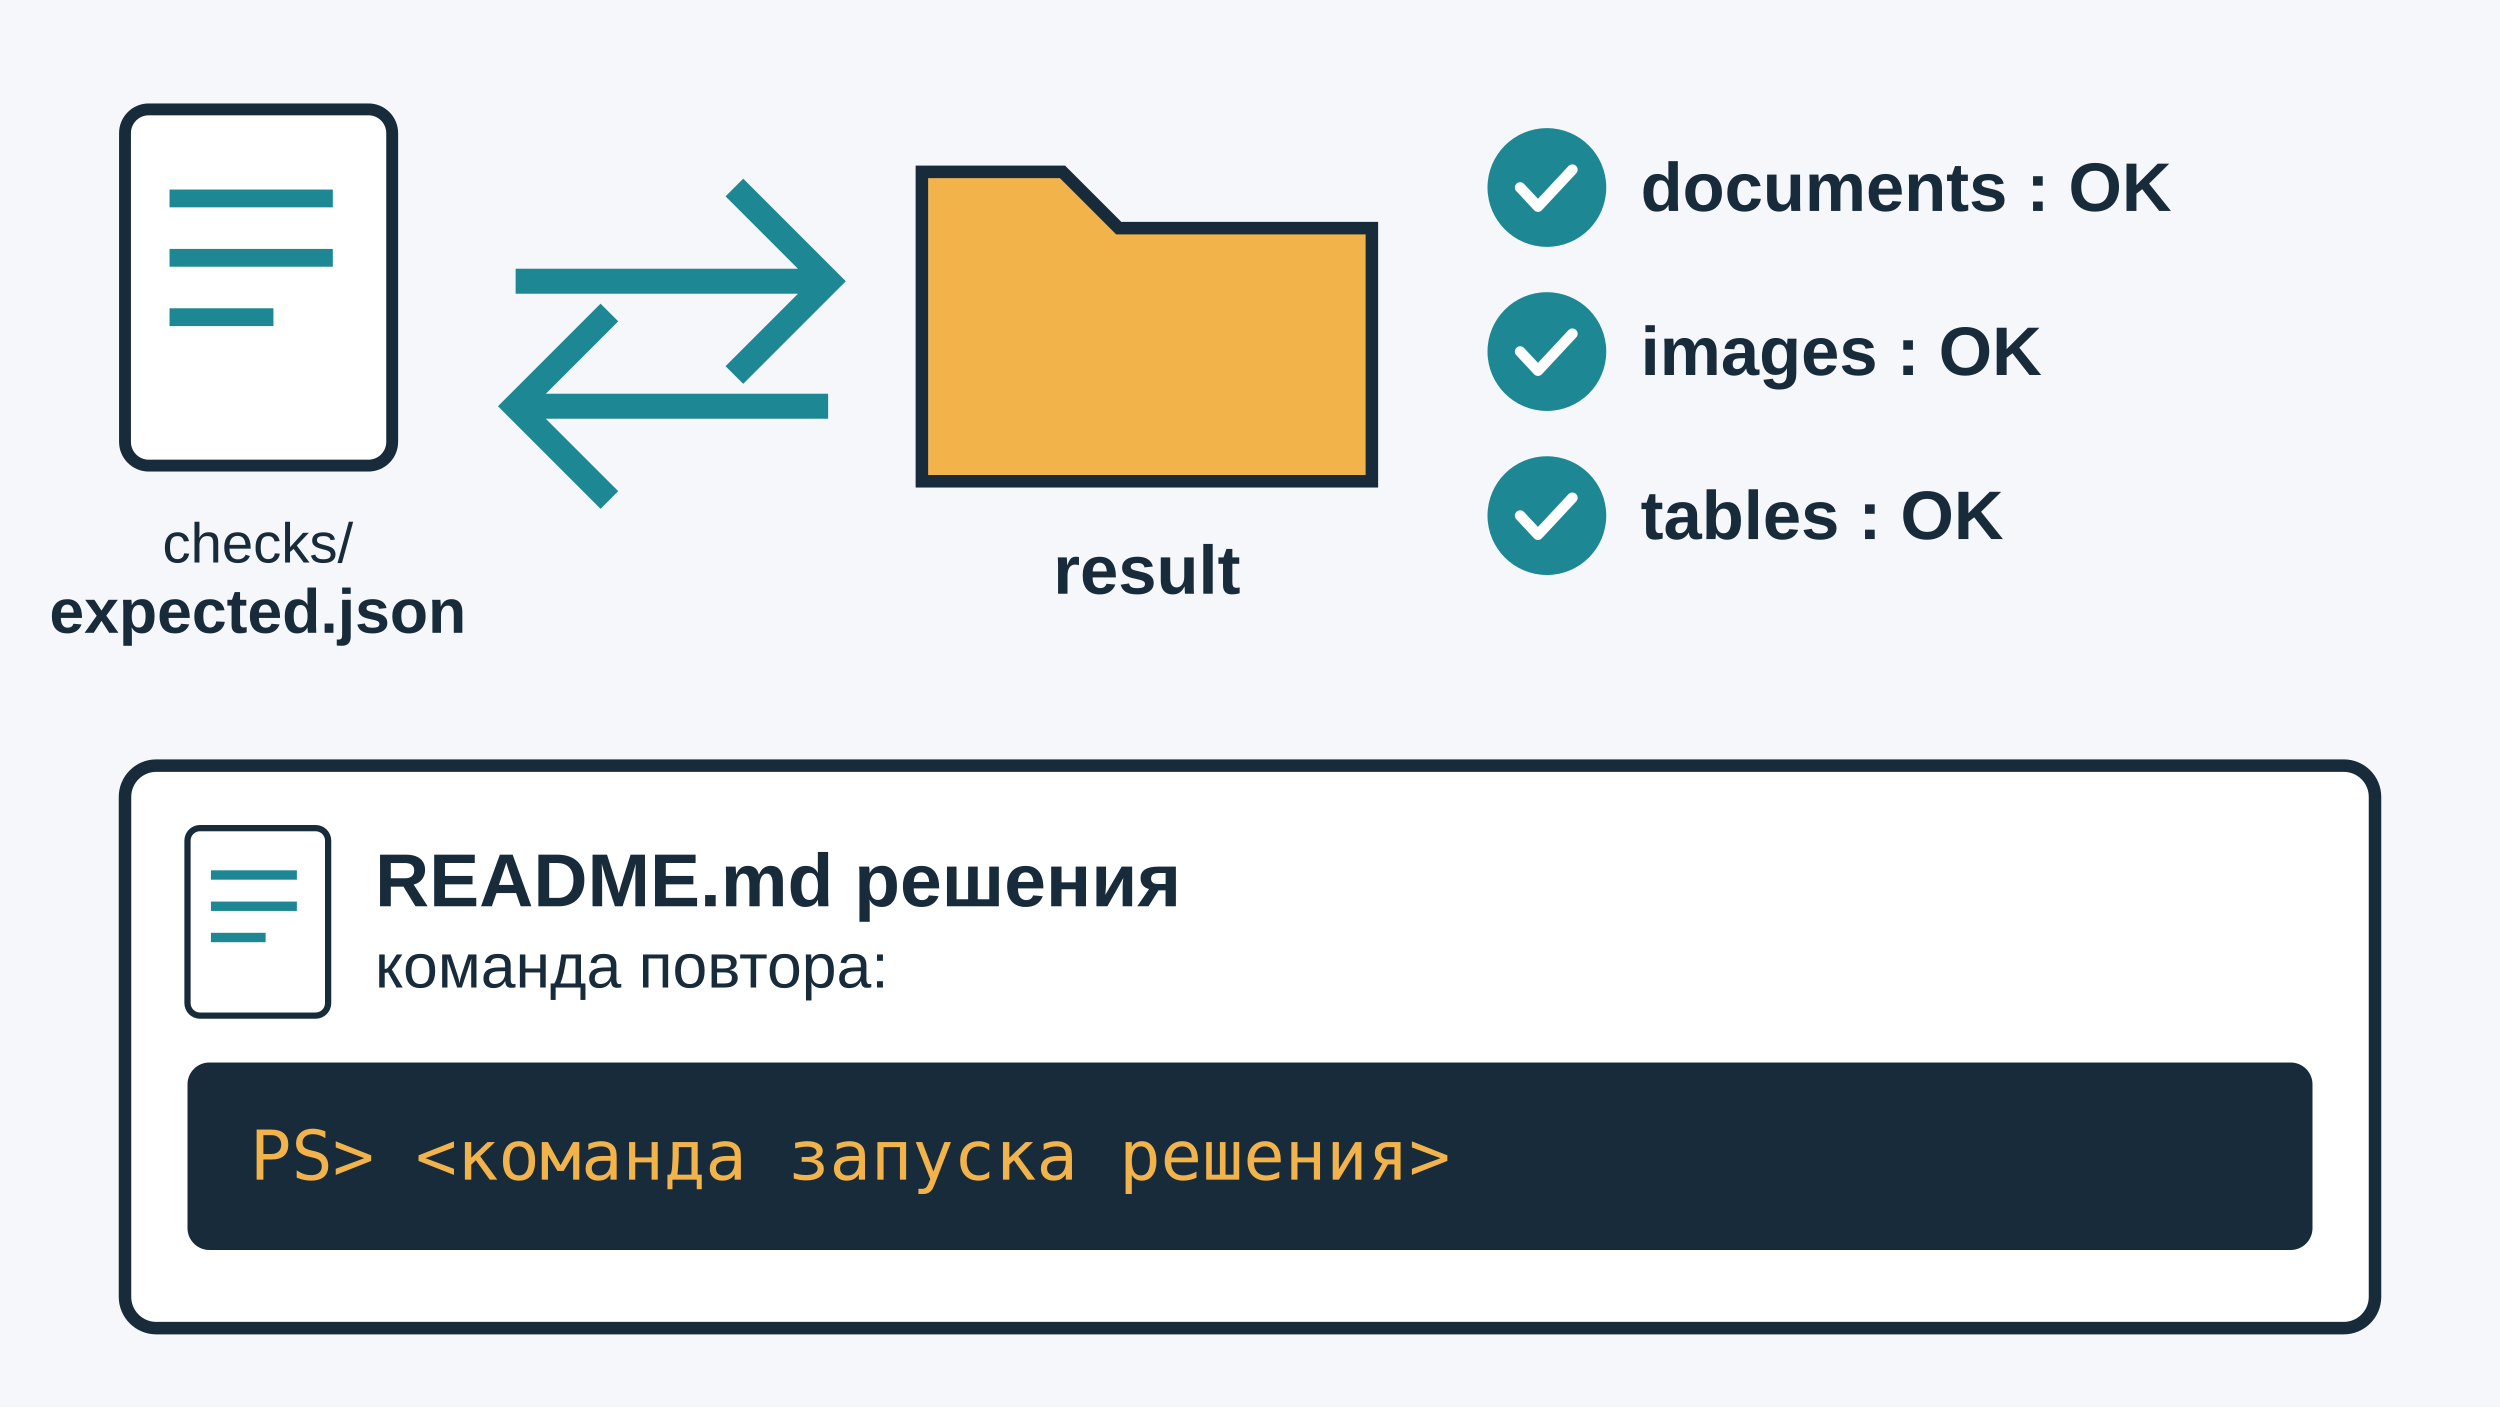
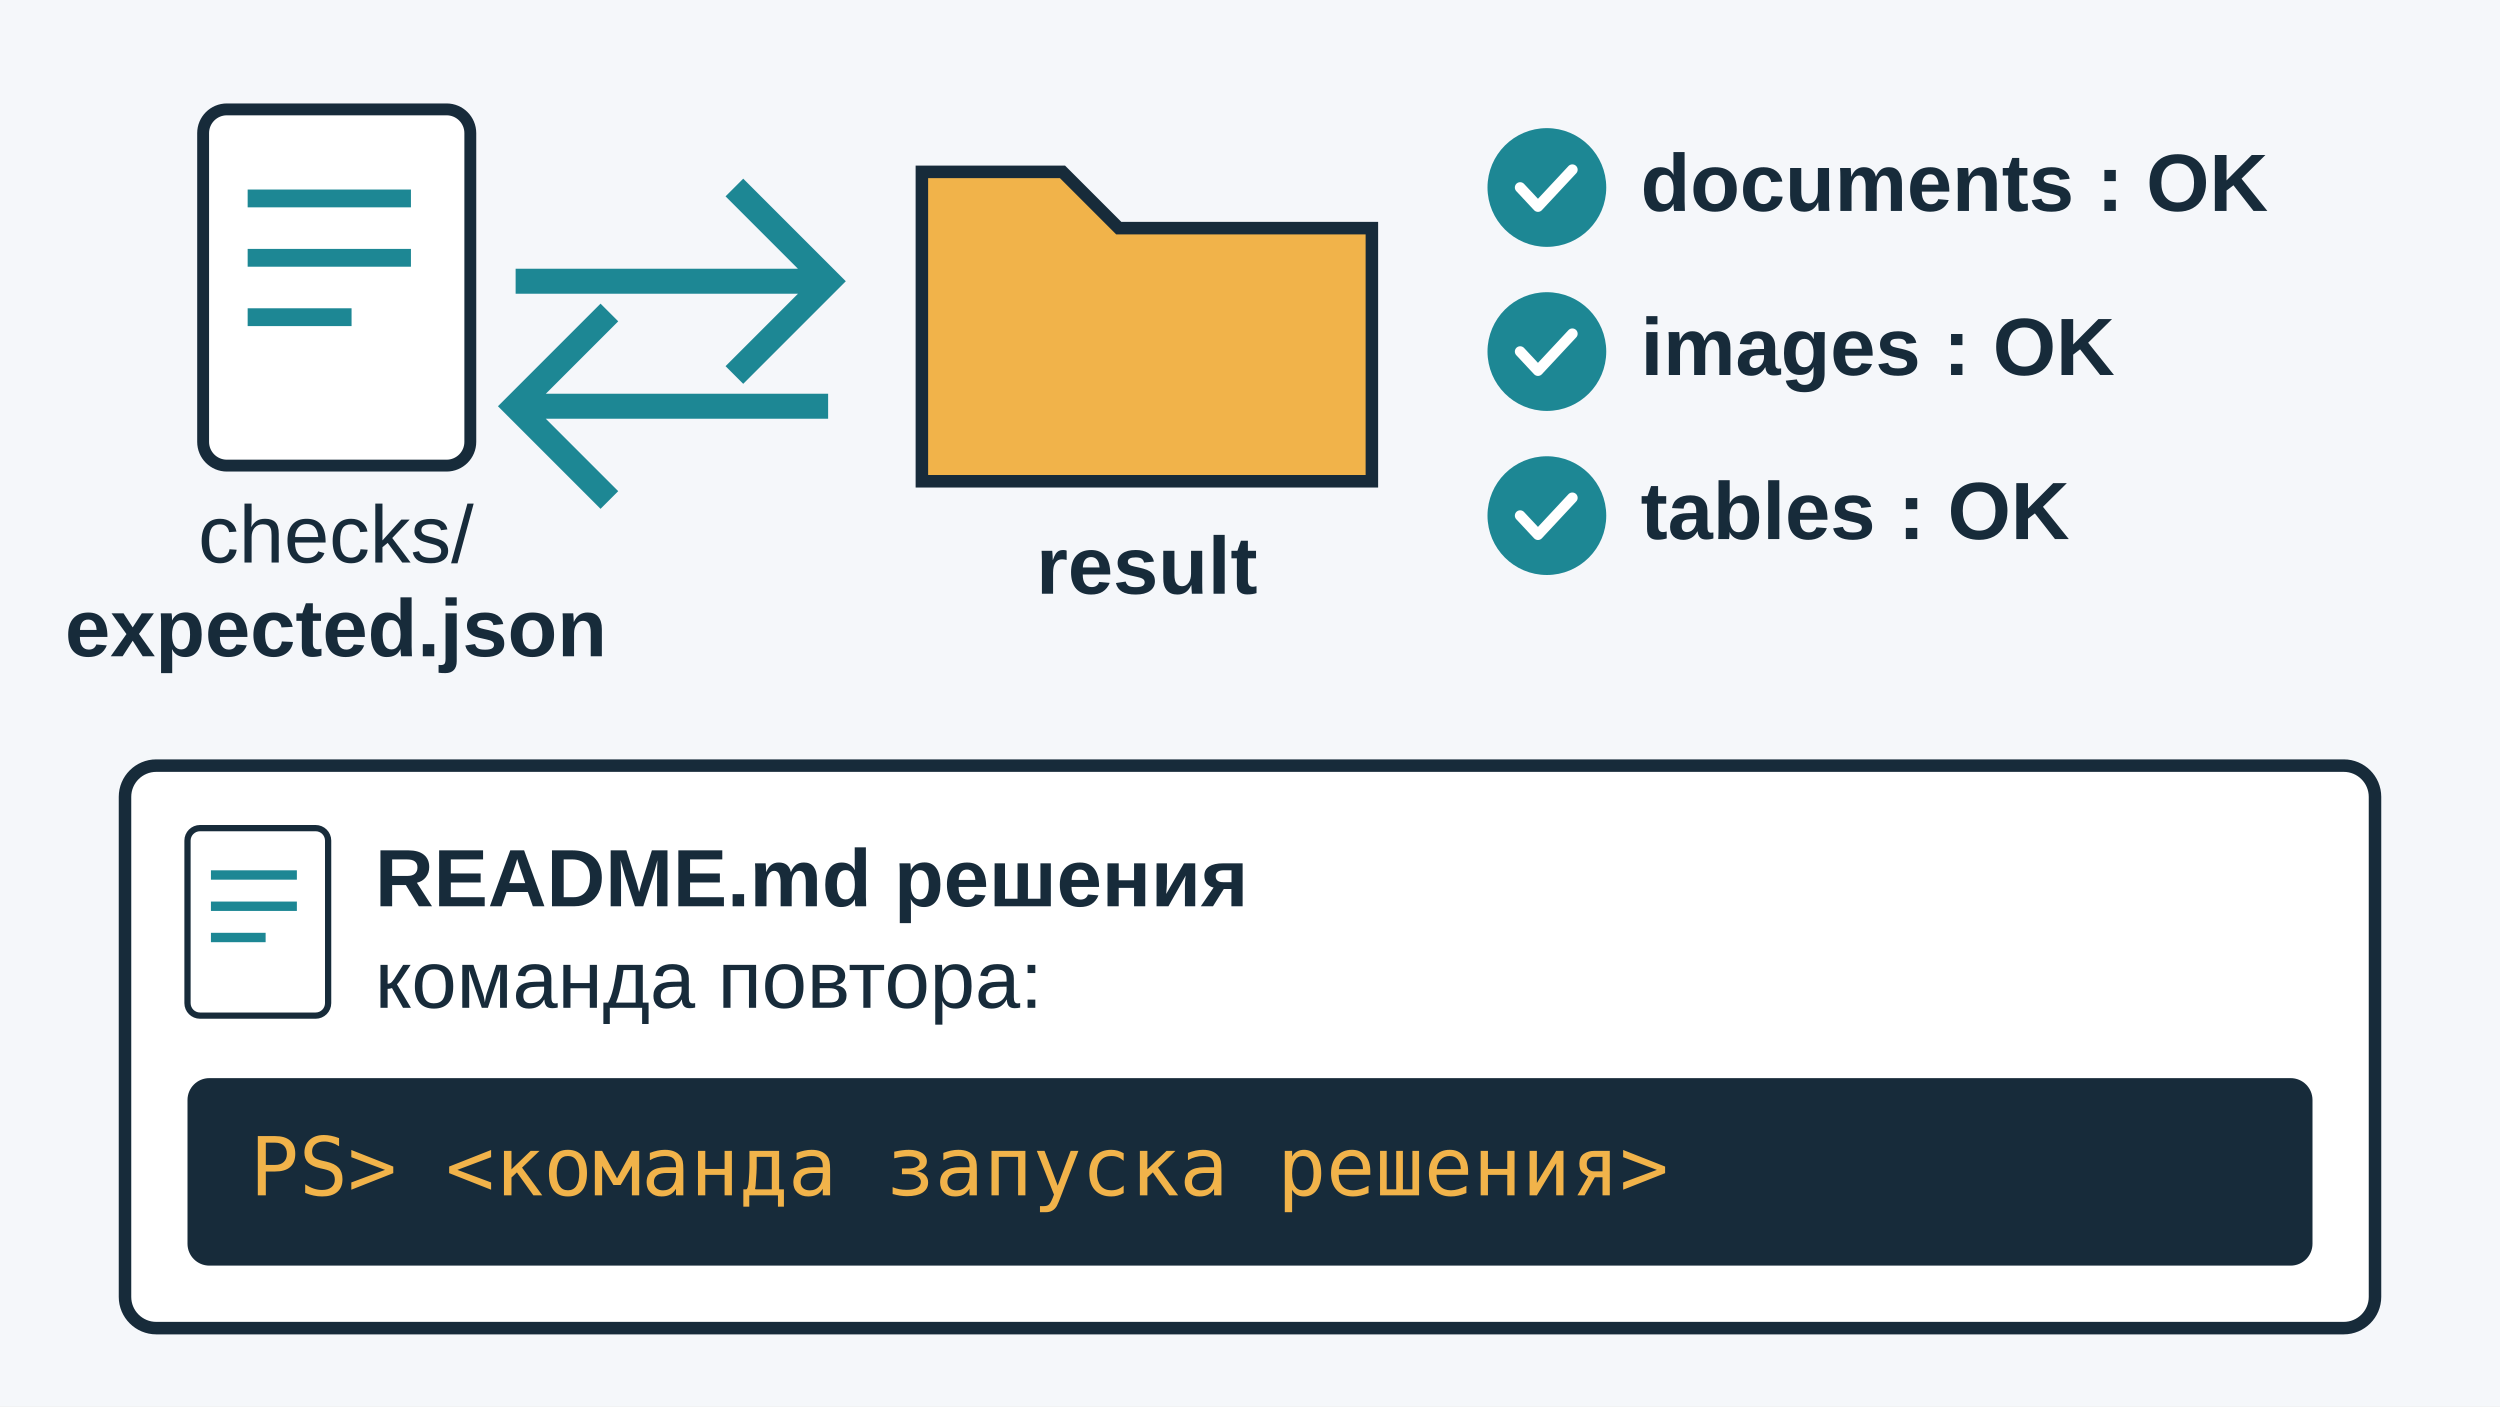
<svg xmlns="http://www.w3.org/2000/svg" width="1600" height="900" viewBox="0 0 1600 900">
  <rect width="1600" height="900" fill="#f5f7fa" />
-   <g data-src="document" transform="translate(-15.0 -25.0) scale(0.95)">
+   <g data-src="document" transform="translate(35.0 -25.0) scale(0.95)">
    <rect x="100" y="100" width="180" height="240" rx="16" fill="white" stroke="#172b3a" stroke-width="8" />
    <path d="M130 160h110M130 200h110M130 240h70" stroke="#1d8794" stroke-width="12" />
  </g>
-   <text x="165" y="360" font-family="Segoe UI, Arial, sans-serif" font-size="36" font-weight="400" fill="#172b3a" text-anchor="middle">checks/</text>
-   <text x="165" y="405" font-family="Segoe UI, Arial, sans-serif" font-size="40" font-weight="700" fill="#172b3a" text-anchor="middle">expected.json</text>
+   <text x="215" y="360" font-family="Segoe UI, Arial, sans-serif" font-size="52" font-weight="400" fill="#172b3a" text-anchor="middle">checks/</text>
+   <text x="215" y="420" font-family="Segoe UI, Arial, sans-serif" font-size="52" font-weight="700" fill="#172b3a" text-anchor="middle">expected.json</text>
  <g data-src="arrow" transform=" translate(-570.0 -60.0) scale(1.0 1.0)">
    <path d="M900 240h200m-60-60 60 60-60 60" fill="none" stroke="#1d8794" stroke-width="16" vector-effect="non-scaling-stroke" />
  </g>
  <g transform="translate(860 0) scale(-1 1)">
    <g data-src="arrow" transform=" translate(-570.0 20.0) scale(1.0 1.0)">
      <path d="M900 240h200m-60-60 60 60-60 60" fill="none" stroke="#1d8794" stroke-width="16" vector-effect="non-scaling-stroke" />
    </g>
  </g>
  <g data-src="folder" transform="translate(185.0 -7.0) scale(0.9 0.9)">
    <path d="M450 130h100l40 40h180v180H450z" fill="#f1b34a" stroke="#172b3a" stroke-width="8" vector-effect="non-scaling-stroke" />
  </g>
-   <text x="734" y="380" font-family="Segoe UI, Arial, sans-serif" font-size="44" font-weight="700" fill="#172b3a" text-anchor="middle">result</text>
+   <text x="734" y="380" font-family="Segoe UI, Arial, sans-serif" font-size="52" font-weight="700" fill="#172b3a" text-anchor="middle">result</text>
  <g data-src="circle" transform="translate(496.0 32.6) scale(0.38)">
    <circle cx="1300" cy="230" r="100" fill="#1d8794" />
  </g>
  <path d="M972.9 120.0l11.4 12.2 22.0 -23.6" fill="none" stroke="white" stroke-width="6.8" stroke-linecap="round" stroke-linejoin="round" />
-   <text x="1050" y="135" font-family="Segoe UI, Arial, sans-serif" font-size="44" font-weight="700" fill="#172b3a" text-anchor="start">documents : OK</text>
+   <text x="1050" y="135" font-family="Segoe UI, Arial, sans-serif" font-size="52" font-weight="700" fill="#172b3a" text-anchor="start">documents : OK</text>
  <g data-src="circle" transform="translate(496.0 137.6) scale(0.38)">
    <circle cx="1300" cy="230" r="100" fill="#1d8794" />
  </g>
  <path d="M972.9 225.0l11.4 12.2 22.0 -23.6" fill="none" stroke="white" stroke-width="6.8" stroke-linecap="round" stroke-linejoin="round" />
-   <text x="1050" y="240" font-family="Segoe UI, Arial, sans-serif" font-size="44" font-weight="700" fill="#172b3a" text-anchor="start">images : OK</text>
+   <text x="1050" y="240" font-family="Segoe UI, Arial, sans-serif" font-size="52" font-weight="700" fill="#172b3a" text-anchor="start">images : OK</text>
  <g data-src="circle" transform="translate(496.0 242.6) scale(0.38)">
    <circle cx="1300" cy="230" r="100" fill="#1d8794" />
  </g>
  <path d="M972.9 330.0l11.4 12.2 22.0 -23.6" fill="none" stroke="white" stroke-width="6.8" stroke-linecap="round" stroke-linejoin="round" />
-   <text x="1050" y="345" font-family="Segoe UI, Arial, sans-serif" font-size="44" font-weight="700" fill="#172b3a" text-anchor="start">tables : OK</text>
+   <text x="1050" y="345" font-family="Segoe UI, Arial, sans-serif" font-size="52" font-weight="700" fill="#172b3a" text-anchor="start">tables : OK</text>
  <rect x="80" y="490" width="1440" height="360" rx="20" fill="white" stroke="#172b3a" stroke-width="8" />
  <g data-src="document" transform="translate(70.0 480.0) scale(0.5)">
    <rect x="100" y="100" width="180" height="240" rx="16" fill="white" stroke="#172b3a" stroke-width="8" />
    <path d="M130 160h110M130 200h110M130 240h70" stroke="#1d8794" stroke-width="12" />
  </g>
-   <text x="240" y="580" font-family="Segoe UI, Arial, sans-serif" font-size="48" font-weight="700" fill="#172b3a" text-anchor="start">README.md решения</text>
-   <text x="240" y="632" font-family="Segoe UI, Arial, sans-serif" font-size="40" font-weight="400" fill="#172b3a" text-anchor="start">команда повтора:</text>
-   <rect x="120" y="680" width="1360" height="120" rx="14" fill="#172b3a" />
-   <text x="160" y="755" font-family="Consolas, monospace" font-size="44" font-weight="400" fill="#f1b34a" text-anchor="start">PS&gt; &lt;команда запуска решения&gt;</text>
+   <text x="240" y="580" font-family="Segoe UI, Arial, sans-serif" font-size="52" font-weight="700" fill="#172b3a" text-anchor="start">README.md решения</text>
+   <text x="240" y="645" font-family="Segoe UI, Arial, sans-serif" font-size="52" font-weight="400" fill="#172b3a" text-anchor="start">команда повтора:</text>
+   <rect x="120" y="690" width="1360" height="120" rx="14" fill="#172b3a" />
+   <text x="160" y="765" font-family="Consolas, monospace" font-size="52" font-weight="400" fill="#f1b34a" text-anchor="start">PS&gt; &lt;команда запуска решения&gt;</text>
</svg>
